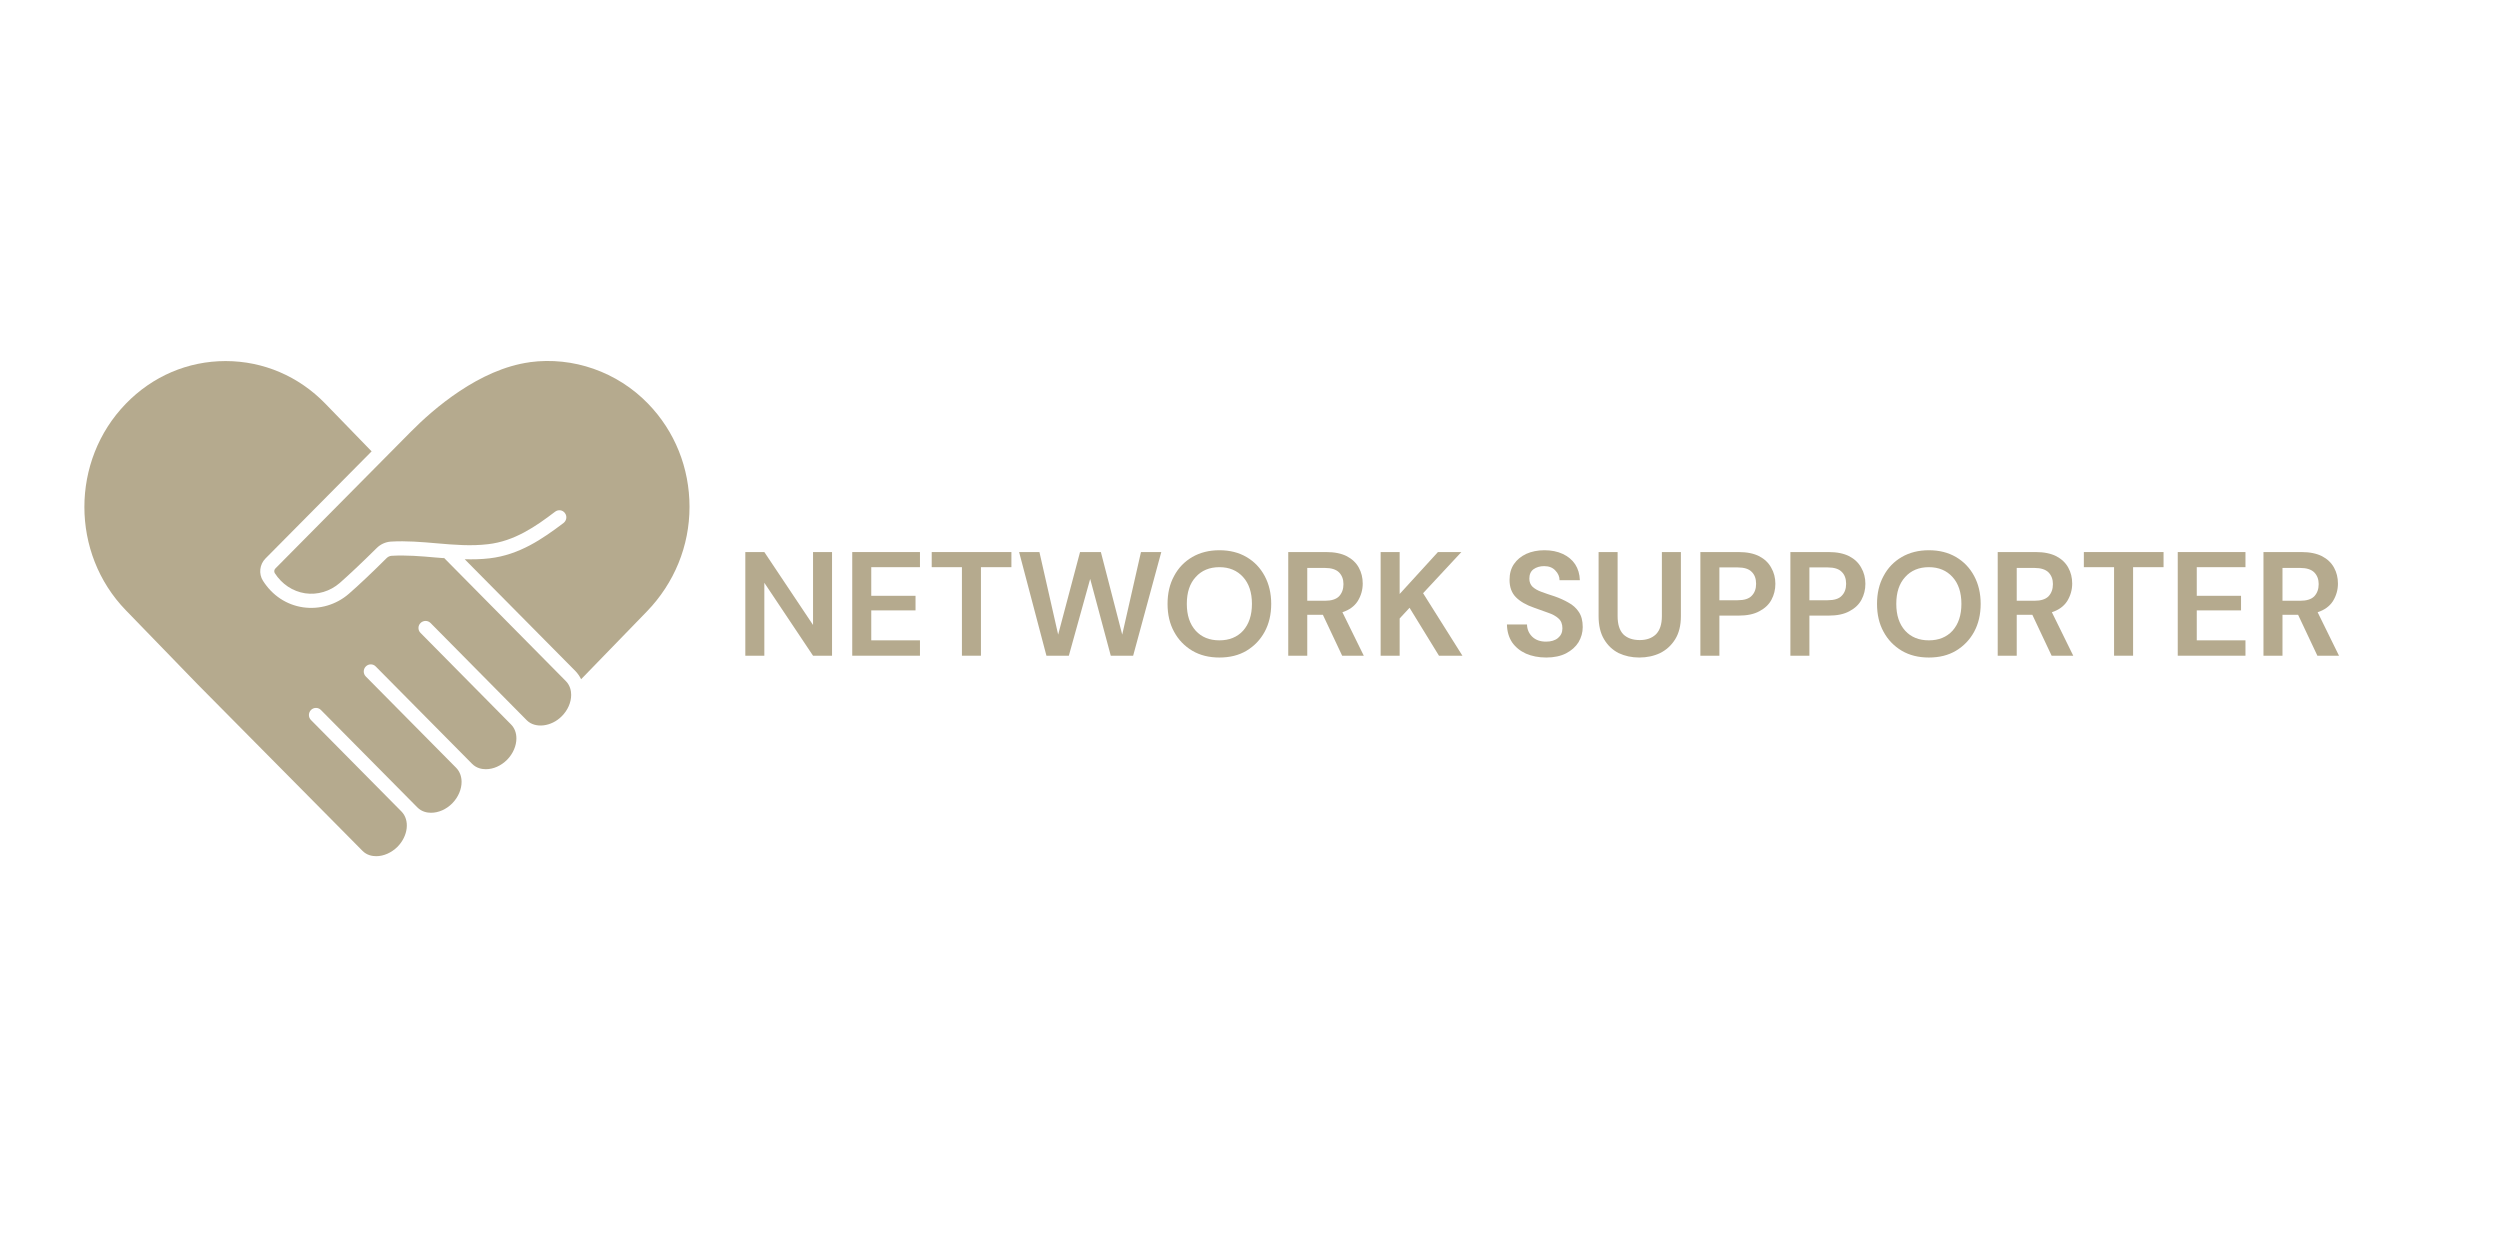
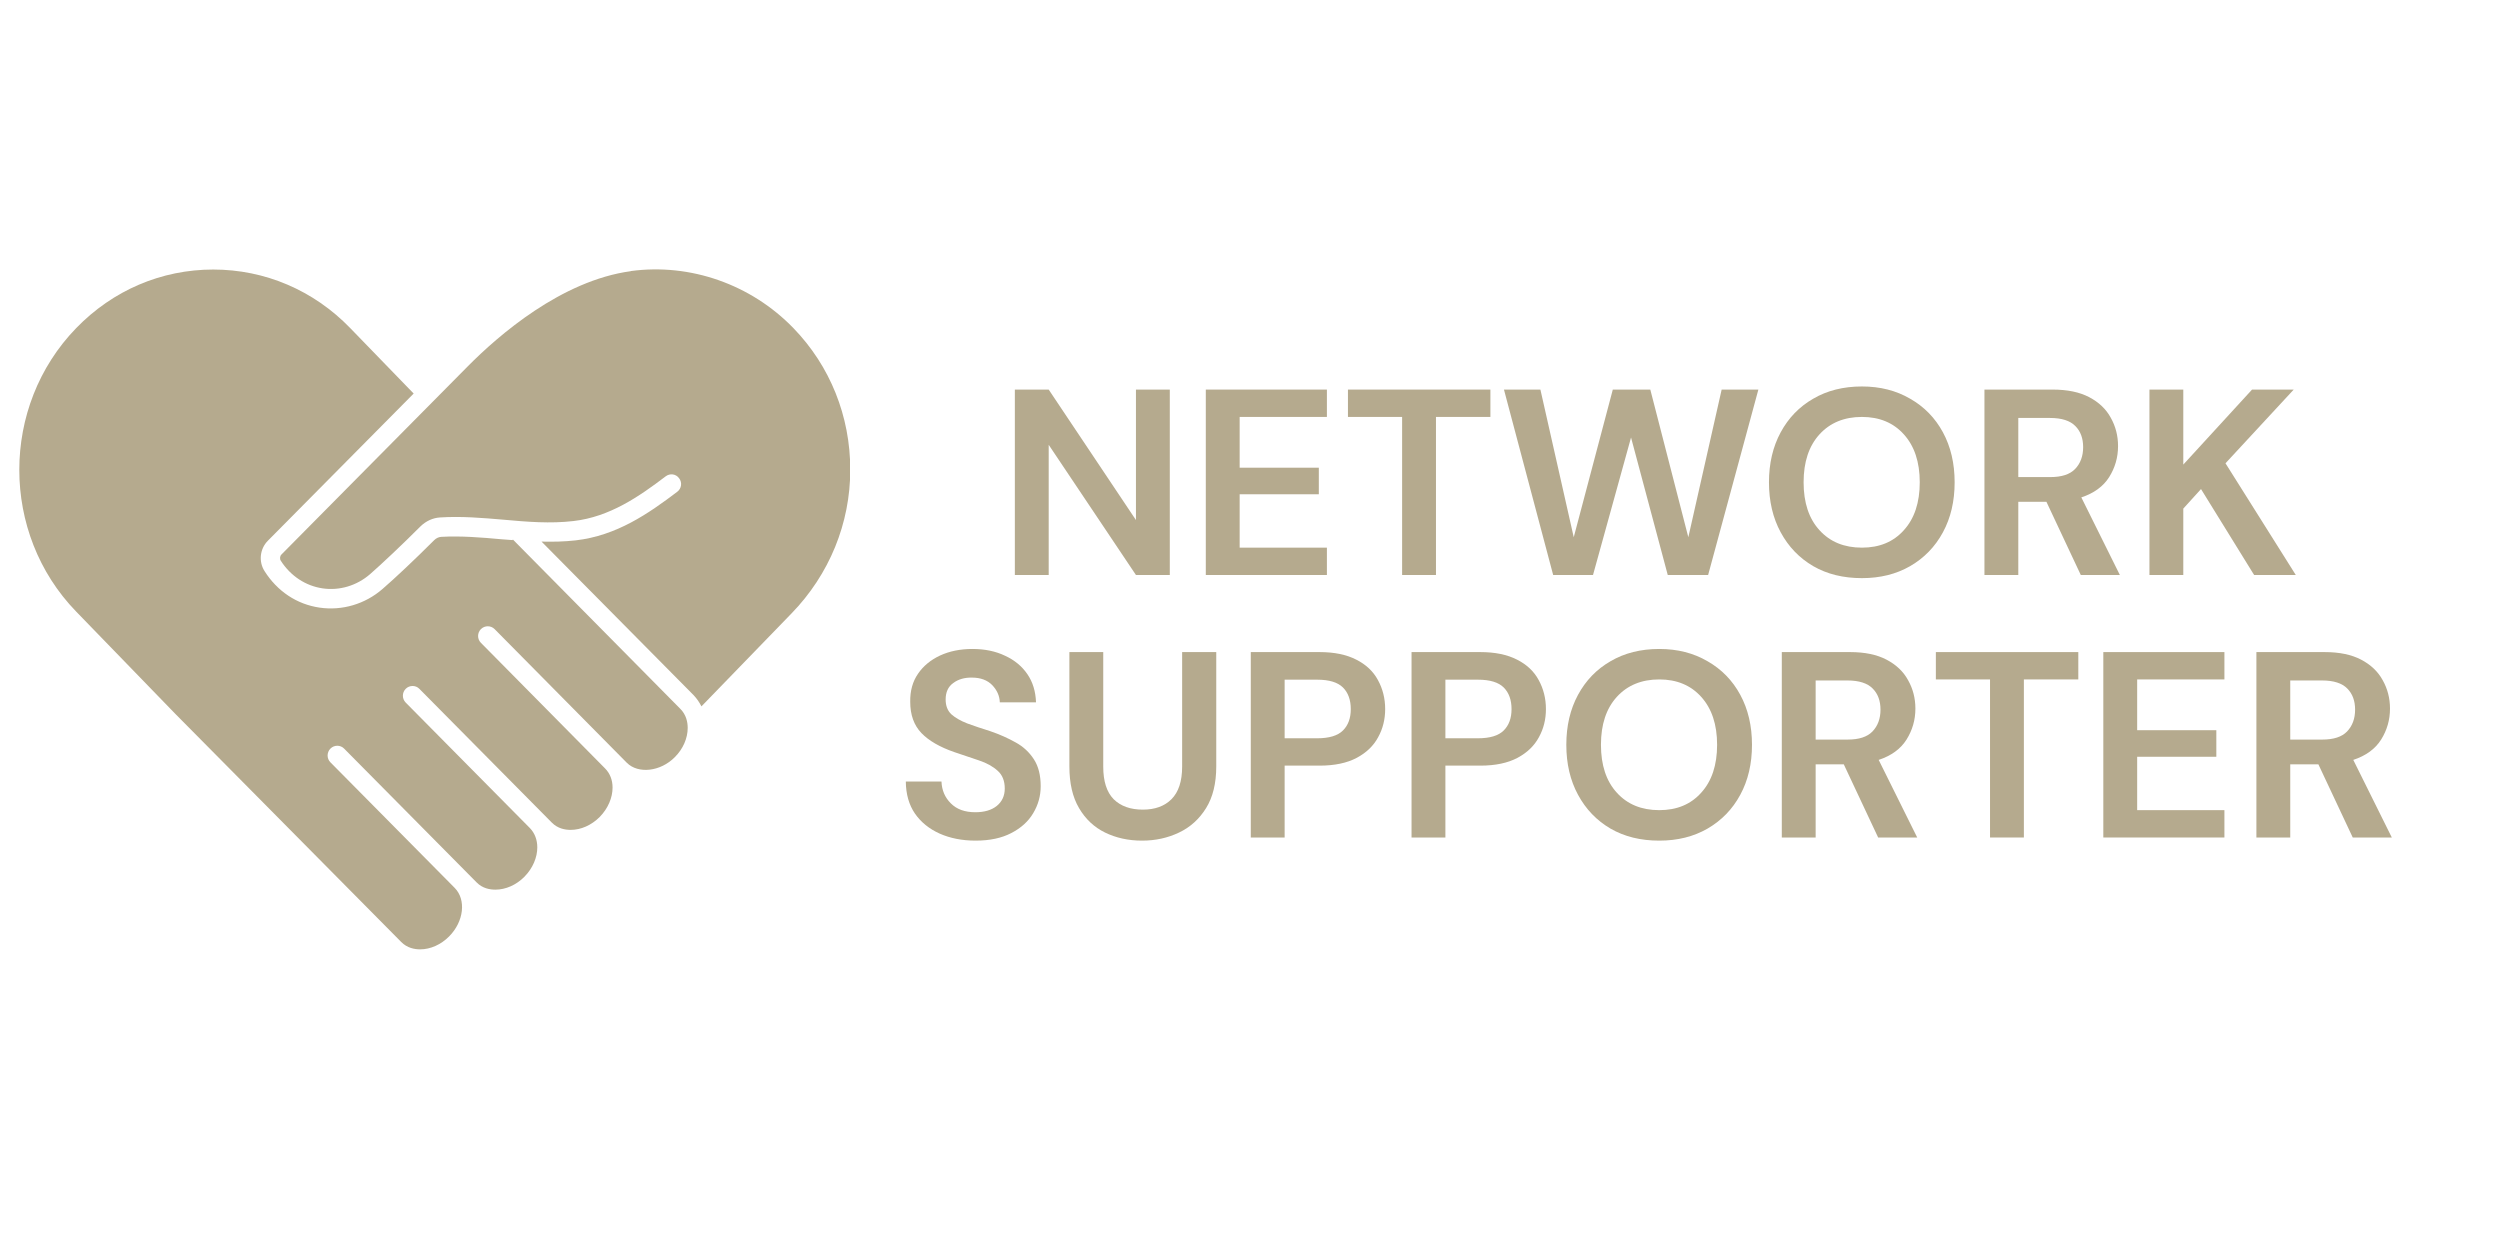
<svg xmlns="http://www.w3.org/2000/svg" width="200" zoomAndPan="magnify" viewBox="0 0 150 75" height="100" preserveAspectRatio="xMidYMid meet" version="1.0">
  <defs>
    <g />
-     <clipPath id="566ea2481f">
-       <rect x="0" width="99" y="0" height="13" />
-     </clipPath>
-     <clipPath id="49bf5a168c">
-       <path d="M 5 21.375 L 35 21.375 L 35 51.375 L 5 51.375 Z M 5 21.375 " clip-rule="nonzero" />
-     </clipPath>
-     <clipPath id="cd228b9e44">
-       <path d="M 16 21.375 L 41.723 21.375 L 41.723 41 L 16 41 Z M 16 21.375 " clip-rule="nonzero" />
+     <clipPath id="8f39c6b389">
+       <path d="M 16 16 L 51 16 L 51 43 L 16 43 Z M 16 16 " clip-rule="nonzero" />
    </clipPath>
  </defs>
-   <g transform="matrix(1, 0, 0, 1, 43, 30)">
-     <g clip-path="url(#566ea2481f)">
-       <g fill="#b5aa8e" fill-opacity="1">
-         <g transform="translate(1.11011, 9.342319)">
-           <g>
-             <path d="M 0.609 0 L 0.609 -6.219 L 1.75 -6.219 L 4.672 -1.844 L 4.672 -6.219 L 5.812 -6.219 L 5.812 0 L 4.672 0 L 1.75 -4.375 L 1.75 0 Z M 0.609 0 " />
-           </g>
-         </g>
-       </g>
-       <g fill="#b5aa8e" fill-opacity="1">
-         <g transform="translate(7.525553, 9.342319)">
-           <g>
-             <path d="M 0.609 0 L 0.609 -6.219 L 4.672 -6.219 L 4.672 -5.312 L 1.75 -5.312 L 1.75 -3.594 L 4.406 -3.594 L 4.406 -2.719 L 1.75 -2.719 L 1.75 -0.922 L 4.672 -0.922 L 4.672 0 Z M 0.609 0 " />
-           </g>
-         </g>
-       </g>
-       <g fill="#b5aa8e" fill-opacity="1">
-         <g transform="translate(12.66859, 9.342319)">
-           <g>
-             <path d="M 2.047 0 L 2.047 -5.312 L 0.234 -5.312 L 0.234 -6.219 L 5.016 -6.219 L 5.016 -5.312 L 3.188 -5.312 L 3.188 0 Z M 2.047 0 " />
-           </g>
-         </g>
-       </g>
-       <g fill="#b5aa8e" fill-opacity="1">
-         <g transform="translate(17.92731, 9.342319)">
-           <g>
-             <path d="M 1.859 0 L 0.219 -6.219 L 1.438 -6.219 L 2.562 -1.266 L 3.875 -6.219 L 5.125 -6.219 L 6.406 -1.266 L 7.531 -6.219 L 8.75 -6.219 L 7.062 0 L 5.719 0 L 4.484 -4.609 L 3.203 0 Z M 1.859 0 " />
-           </g>
-         </g>
-       </g>
-       <g fill="#b5aa8e" fill-opacity="1">
-         <g transform="translate(26.64733, 9.342319)">
-           <g>
-             <path d="M 3.516 0.109 C 2.898 0.109 2.359 -0.023 1.891 -0.297 C 1.422 -0.578 1.055 -0.957 0.797 -1.438 C 0.535 -1.914 0.406 -2.473 0.406 -3.109 C 0.406 -3.742 0.535 -4.301 0.797 -4.781 C 1.055 -5.27 1.422 -5.648 1.891 -5.922 C 2.359 -6.191 2.898 -6.328 3.516 -6.328 C 4.141 -6.328 4.68 -6.191 5.141 -5.922 C 5.609 -5.648 5.973 -5.27 6.234 -4.781 C 6.492 -4.301 6.625 -3.742 6.625 -3.109 C 6.625 -2.473 6.492 -1.914 6.234 -1.438 C 5.973 -0.957 5.609 -0.578 5.141 -0.297 C 4.68 -0.023 4.141 0.109 3.516 0.109 Z M 3.516 -0.922 C 4.109 -0.922 4.582 -1.113 4.938 -1.5 C 5.289 -1.895 5.469 -2.43 5.469 -3.109 C 5.469 -3.797 5.289 -4.332 4.938 -4.719 C 4.582 -5.113 4.109 -5.312 3.516 -5.312 C 2.922 -5.312 2.445 -5.113 2.094 -4.719 C 1.738 -4.332 1.562 -3.797 1.562 -3.109 C 1.562 -2.43 1.738 -1.895 2.094 -1.5 C 2.445 -1.113 2.922 -0.922 3.516 -0.922 Z M 3.516 -0.922 " />
-           </g>
-         </g>
-       </g>
-       <g fill="#b5aa8e" fill-opacity="1">
-         <g transform="translate(33.68564, 9.342319)">
-           <g>
-             <path d="M 0.609 0 L 0.609 -6.219 L 2.891 -6.219 C 3.391 -6.219 3.801 -6.133 4.125 -5.969 C 4.445 -5.801 4.688 -5.57 4.844 -5.281 C 5 -5 5.078 -4.68 5.078 -4.328 C 5.078 -3.953 4.977 -3.602 4.781 -3.281 C 4.582 -2.969 4.273 -2.742 3.859 -2.609 L 5.141 0 L 3.844 0 L 2.688 -2.453 L 1.75 -2.453 L 1.75 0 Z M 1.75 -3.297 L 2.812 -3.297 C 3.195 -3.297 3.477 -3.383 3.656 -3.562 C 3.832 -3.75 3.922 -3.992 3.922 -4.297 C 3.922 -4.586 3.832 -4.82 3.656 -5 C 3.477 -5.176 3.195 -5.266 2.812 -5.266 L 1.75 -5.266 Z M 1.75 -3.297 " />
-           </g>
-         </g>
-       </g>
-       <g fill="#b5aa8e" fill-opacity="1">
-         <g transform="translate(39.22909, 9.342319)">
-           <g>
-             <path d="M 0.609 0 L 0.609 -6.219 L 1.75 -6.219 L 1.75 -3.703 L 4.047 -6.219 L 5.453 -6.219 L 3.156 -3.75 L 5.516 0 L 4.109 0 L 2.344 -2.875 L 1.75 -2.234 L 1.75 0 Z M 0.609 0 " />
-           </g>
-         </g>
-       </g>
-       <g fill="#b5aa8e" fill-opacity="1">
-         <g transform="translate(44.9238, 9.342319)">
-           <g />
-         </g>
-       </g>
-       <g fill="#b5aa8e" fill-opacity="1">
-         <g transform="translate(47.04152, 9.342319)">
-           <g>
-             <path d="M 2.734 0.109 C 2.273 0.109 1.867 0.027 1.516 -0.125 C 1.172 -0.281 0.895 -0.504 0.688 -0.797 C 0.488 -1.098 0.383 -1.457 0.375 -1.875 L 1.578 -1.875 C 1.586 -1.582 1.691 -1.336 1.891 -1.141 C 2.098 -0.941 2.375 -0.844 2.719 -0.844 C 3.02 -0.844 3.258 -0.914 3.438 -1.062 C 3.613 -1.207 3.703 -1.398 3.703 -1.641 C 3.703 -1.898 3.625 -2.098 3.469 -2.234 C 3.312 -2.379 3.102 -2.492 2.844 -2.578 C 2.582 -2.672 2.305 -2.77 2.016 -2.875 C 1.535 -3.039 1.164 -3.254 0.906 -3.516 C 0.656 -3.773 0.531 -4.117 0.531 -4.547 C 0.531 -4.922 0.617 -5.238 0.797 -5.5 C 0.973 -5.758 1.219 -5.961 1.531 -6.109 C 1.852 -6.254 2.219 -6.328 2.625 -6.328 C 3.039 -6.328 3.406 -6.254 3.719 -6.109 C 4.039 -5.961 4.289 -5.754 4.469 -5.484 C 4.645 -5.211 4.738 -4.895 4.75 -4.531 L 3.531 -4.531 C 3.531 -4.75 3.445 -4.941 3.281 -5.109 C 3.125 -5.285 2.898 -5.375 2.609 -5.375 C 2.359 -5.375 2.145 -5.312 1.969 -5.188 C 1.801 -5.062 1.719 -4.875 1.719 -4.625 C 1.719 -4.426 1.781 -4.266 1.906 -4.141 C 2.039 -4.016 2.223 -3.91 2.453 -3.828 C 2.68 -3.742 2.941 -3.656 3.234 -3.562 C 3.535 -3.457 3.812 -3.332 4.062 -3.188 C 4.32 -3.051 4.531 -2.863 4.688 -2.625 C 4.844 -2.395 4.922 -2.094 4.922 -1.719 C 4.922 -1.395 4.836 -1.094 4.672 -0.812 C 4.504 -0.539 4.254 -0.316 3.922 -0.141 C 3.598 0.023 3.203 0.109 2.734 0.109 Z M 2.734 0.109 " />
-           </g>
-         </g>
-       </g>
-       <g fill="#b5aa8e" fill-opacity="1">
-         <g transform="translate(52.35362, 9.342319)">
-           <g>
-             <path d="M 3 0.109 C 2.551 0.109 2.141 0.02 1.766 -0.156 C 1.398 -0.344 1.109 -0.617 0.891 -0.984 C 0.672 -1.348 0.562 -1.812 0.562 -2.375 L 0.562 -6.219 L 1.703 -6.219 L 1.703 -2.375 C 1.703 -1.883 1.816 -1.52 2.047 -1.281 C 2.285 -1.051 2.613 -0.938 3.031 -0.938 C 3.438 -0.938 3.758 -1.051 4 -1.281 C 4.238 -1.52 4.359 -1.883 4.359 -2.375 L 4.359 -6.219 L 5.5 -6.219 L 5.5 -2.375 C 5.5 -1.812 5.383 -1.348 5.156 -0.984 C 4.926 -0.617 4.625 -0.344 4.25 -0.156 C 3.875 0.02 3.457 0.109 3 0.109 Z M 3 0.109 " />
-           </g>
-         </g>
-       </g>
-       <g fill="#b5aa8e" fill-opacity="1">
-         <g transform="translate(58.41315, 9.342319)">
-           <g>
-             <path d="M 0.609 0 L 0.609 -6.219 L 2.906 -6.219 C 3.406 -6.219 3.816 -6.133 4.141 -5.969 C 4.461 -5.801 4.703 -5.57 4.859 -5.281 C 5.023 -5 5.109 -4.676 5.109 -4.312 C 5.109 -3.969 5.031 -3.648 4.875 -3.359 C 4.727 -3.078 4.488 -2.848 4.156 -2.672 C 3.832 -2.492 3.414 -2.406 2.906 -2.406 L 1.75 -2.406 L 1.75 0 Z M 1.75 -3.328 L 2.844 -3.328 C 3.238 -3.328 3.52 -3.414 3.688 -3.594 C 3.863 -3.77 3.953 -4.008 3.953 -4.312 C 3.953 -4.625 3.863 -4.863 3.688 -5.031 C 3.52 -5.207 3.238 -5.297 2.844 -5.297 L 1.75 -5.297 Z M 1.75 -3.328 " />
-           </g>
-         </g>
-       </g>
-       <g fill="#b5aa8e" fill-opacity="1">
-         <g transform="translate(63.81423, 9.342319)">
-           <g>
-             <path d="M 0.609 0 L 0.609 -6.219 L 2.906 -6.219 C 3.406 -6.219 3.816 -6.133 4.141 -5.969 C 4.461 -5.801 4.703 -5.57 4.859 -5.281 C 5.023 -5 5.109 -4.676 5.109 -4.312 C 5.109 -3.969 5.031 -3.648 4.875 -3.359 C 4.727 -3.078 4.488 -2.848 4.156 -2.672 C 3.832 -2.492 3.414 -2.406 2.906 -2.406 L 1.75 -2.406 L 1.75 0 Z M 1.75 -3.328 L 2.844 -3.328 C 3.238 -3.328 3.52 -3.414 3.688 -3.594 C 3.863 -3.77 3.953 -4.008 3.953 -4.312 C 3.953 -4.625 3.863 -4.863 3.688 -5.031 C 3.52 -5.207 3.238 -5.297 2.844 -5.297 L 1.75 -5.297 Z M 1.75 -3.328 " />
-           </g>
-         </g>
-       </g>
-       <g fill="#b5aa8e" fill-opacity="1">
-         <g transform="translate(69.21531, 9.342319)">
-           <g>
-             <path d="M 3.516 0.109 C 2.898 0.109 2.359 -0.023 1.891 -0.297 C 1.422 -0.578 1.055 -0.957 0.797 -1.438 C 0.535 -1.914 0.406 -2.473 0.406 -3.109 C 0.406 -3.742 0.535 -4.301 0.797 -4.781 C 1.055 -5.27 1.422 -5.648 1.891 -5.922 C 2.359 -6.191 2.898 -6.328 3.516 -6.328 C 4.141 -6.328 4.68 -6.191 5.141 -5.922 C 5.609 -5.648 5.973 -5.27 6.234 -4.781 C 6.492 -4.301 6.625 -3.742 6.625 -3.109 C 6.625 -2.473 6.492 -1.914 6.234 -1.438 C 5.973 -0.957 5.609 -0.578 5.141 -0.297 C 4.68 -0.023 4.141 0.109 3.516 0.109 Z M 3.516 -0.922 C 4.109 -0.922 4.582 -1.113 4.938 -1.5 C 5.289 -1.895 5.469 -2.43 5.469 -3.109 C 5.469 -3.797 5.289 -4.332 4.938 -4.719 C 4.582 -5.113 4.109 -5.312 3.516 -5.312 C 2.922 -5.312 2.445 -5.113 2.094 -4.719 C 1.738 -4.332 1.562 -3.797 1.562 -3.109 C 1.562 -2.43 1.738 -1.895 2.094 -1.5 C 2.445 -1.113 2.922 -0.922 3.516 -0.922 Z M 3.516 -0.922 " />
-           </g>
-         </g>
-       </g>
-       <g fill="#b5aa8e" fill-opacity="1">
-         <g transform="translate(76.25362, 9.342319)">
-           <g>
-             <path d="M 0.609 0 L 0.609 -6.219 L 2.891 -6.219 C 3.391 -6.219 3.801 -6.133 4.125 -5.969 C 4.445 -5.801 4.688 -5.57 4.844 -5.281 C 5 -5 5.078 -4.68 5.078 -4.328 C 5.078 -3.953 4.977 -3.602 4.781 -3.281 C 4.582 -2.969 4.273 -2.742 3.859 -2.609 L 5.141 0 L 3.844 0 L 2.688 -2.453 L 1.75 -2.453 L 1.75 0 Z M 1.75 -3.297 L 2.812 -3.297 C 3.195 -3.297 3.477 -3.383 3.656 -3.562 C 3.832 -3.75 3.922 -3.992 3.922 -4.297 C 3.922 -4.586 3.832 -4.82 3.656 -5 C 3.477 -5.176 3.195 -5.266 2.812 -5.266 L 1.75 -5.266 Z M 1.75 -3.297 " />
-           </g>
-         </g>
-       </g>
-       <g fill="#b5aa8e" fill-opacity="1">
-         <g transform="translate(81.79707, 9.342319)">
-           <g>
-             <path d="M 2.047 0 L 2.047 -5.312 L 0.234 -5.312 L 0.234 -6.219 L 5.016 -6.219 L 5.016 -5.312 L 3.188 -5.312 L 3.188 0 Z M 2.047 0 " />
-           </g>
-         </g>
-       </g>
-       <g fill="#b5aa8e" fill-opacity="1">
-         <g transform="translate(87.05578, 9.342319)">
-           <g>
-             <path d="M 0.609 0 L 0.609 -6.219 L 4.672 -6.219 L 4.672 -5.312 L 1.75 -5.312 L 1.75 -3.594 L 4.406 -3.594 L 4.406 -2.719 L 1.75 -2.719 L 1.75 -0.922 L 4.672 -0.922 L 4.672 0 Z M 0.609 0 " />
-           </g>
-         </g>
-       </g>
-       <g fill="#b5aa8e" fill-opacity="1">
-         <g transform="translate(92.19882, 9.342319)">
-           <g>
-             <path d="M 0.609 0 L 0.609 -6.219 L 2.891 -6.219 C 3.391 -6.219 3.801 -6.133 4.125 -5.969 C 4.445 -5.801 4.688 -5.57 4.844 -5.281 C 5 -5 5.078 -4.68 5.078 -4.328 C 5.078 -3.953 4.977 -3.602 4.781 -3.281 C 4.582 -2.969 4.273 -2.742 3.859 -2.609 L 5.141 0 L 3.844 0 L 2.688 -2.453 L 1.75 -2.453 L 1.75 0 Z M 1.75 -3.297 L 2.812 -3.297 C 3.195 -3.297 3.477 -3.383 3.656 -3.562 C 3.832 -3.75 3.922 -3.992 3.922 -4.297 C 3.922 -4.586 3.832 -4.82 3.656 -5 C 3.477 -5.176 3.195 -5.266 2.812 -5.266 L 1.75 -5.266 Z M 1.75 -3.297 " />
-           </g>
-         </g>
+   <g fill="#b5aa8e" fill-opacity="1">
+     <g transform="translate(59.81306, 34.5)">
+       <g>
+         <path d="M 1.078 0 L 1.078 -11.125 L 3.109 -11.125 L 8.344 -3.297 L 8.344 -11.125 L 10.375 -11.125 L 10.375 0 L 8.344 0 L 3.109 -7.812 L 3.109 0 Z M 1.078 0 " />
      </g>
    </g>
  </g>
-   <g clip-path="url(#49bf5a168c)">
-     <path fill="#b5aa8e" d="M 26.621 33.488 C 26.449 33.477 26.285 33.465 26.125 33.449 C 25.258 33.371 24.359 33.297 23.496 33.348 C 23.383 33.355 23.277 33.406 23.191 33.492 C 22.324 34.359 21.453 35.176 20.934 35.625 C 20.176 36.285 19.168 36.582 18.18 36.438 C 17.191 36.293 16.336 35.727 15.777 34.844 C 15.512 34.43 15.574 33.867 15.926 33.512 L 22.297 27.082 L 19.523 24.223 C 17.926 22.574 15.797 21.664 13.535 21.664 C 11.273 21.664 9.148 22.574 7.551 24.223 C 4.234 27.641 4.234 33.199 7.551 36.617 L 11.891 41.094 L 21.746 51.047 C 22.012 51.32 22.344 51.371 22.578 51.371 C 23.023 51.371 23.488 51.164 23.848 50.809 C 24.492 50.156 24.598 49.203 24.086 48.688 L 18.656 43.199 C 18.492 43.031 18.496 42.766 18.66 42.598 C 18.824 42.434 19.094 42.434 19.254 42.598 L 24.684 48.082 C 24.684 48.082 25.039 48.441 25.039 48.441 C 25.305 48.711 25.633 48.766 25.863 48.766 C 26.312 48.766 26.777 48.562 27.137 48.199 C 27.504 47.824 27.695 47.348 27.695 46.914 C 27.695 46.594 27.59 46.297 27.375 46.074 L 21.945 40.586 C 21.785 40.422 21.785 40.152 21.949 39.988 C 22.113 39.82 22.383 39.82 22.543 39.988 L 28.328 45.832 C 28.594 46.098 28.918 46.152 29.152 46.152 C 29.602 46.152 30.062 45.949 30.426 45.586 C 30.793 45.211 30.984 44.738 30.984 44.305 C 30.984 43.98 30.879 43.684 30.656 43.461 L 25.234 37.977 C 25.066 37.812 25.066 37.543 25.234 37.379 C 25.402 37.215 25.668 37.215 25.832 37.379 L 31.609 43.219 C 32.109 43.719 33.082 43.605 33.703 42.977 C 34.066 42.617 34.27 42.145 34.27 41.695 C 34.27 41.457 34.211 41.121 33.941 40.855 L 26.633 33.465 Z M 26.621 33.488 " fill-opacity="1" fill-rule="nonzero" />
+   <g fill="#b5aa8e" fill-opacity="1">
+     <g transform="translate(71.27022, 34.5)">
+       <g>
+         <path d="M 1.078 0 L 1.078 -11.125 L 8.344 -11.125 L 8.344 -9.484 L 3.109 -9.484 L 3.109 -6.438 L 7.859 -6.438 L 7.859 -4.844 L 3.109 -4.844 L 3.109 -1.641 L 8.344 -1.641 L 8.344 0 Z M 1.078 0 " />
+       </g>
+     </g>
  </g>
-   <g clip-path="url(#cd228b9e44)">
-     <path fill="#b5aa8e" d="M 31.785 21.734 C 28.758 22.148 26.008 24.527 24.641 25.914 L 16.523 34.109 C 16.449 34.18 16.434 34.305 16.488 34.391 C 16.918 35.055 17.566 35.484 18.309 35.598 C 19.051 35.707 19.805 35.48 20.383 34.98 C 20.887 34.539 21.742 33.738 22.598 32.887 C 22.832 32.652 23.133 32.52 23.445 32.496 C 24.375 32.441 25.305 32.52 26.203 32.598 C 27.258 32.691 28.266 32.773 29.281 32.652 C 30.863 32.473 32.141 31.59 33.305 30.703 C 33.496 30.559 33.758 30.594 33.895 30.785 C 34.039 30.969 33.996 31.238 33.812 31.379 C 32.547 32.336 31.164 33.293 29.371 33.5 C 28.875 33.559 28.375 33.566 27.883 33.555 L 34.531 40.27 C 34.668 40.414 34.781 40.578 34.867 40.754 L 38.805 36.695 C 40.461 34.988 41.371 32.754 41.371 30.414 C 41.371 28.074 40.492 25.879 38.883 24.219 C 37.035 22.312 34.387 21.383 31.789 21.73 Z M 31.785 21.734 " fill-opacity="1" fill-rule="nonzero" />
+   <g fill="#b5aa8e" fill-opacity="1">
+     <g transform="translate(80.45502, 34.5)">
+       <g>
+         <path d="M 3.672 0 L 3.672 -9.484 L 0.422 -9.484 L 0.422 -11.125 L 8.969 -11.125 L 8.969 -9.484 L 5.703 -9.484 L 5.703 0 Z M 3.672 0 " />
+       </g>
+     </g>
+   </g>
+   <g fill="#b5aa8e" fill-opacity="1">
+     <g transform="translate(89.84639, 34.5)">
+       <g>
+         <path d="M 3.344 0 L 0.391 -11.125 L 2.578 -11.125 L 4.578 -2.266 L 6.922 -11.125 L 9.172 -11.125 L 11.453 -2.266 L 13.453 -11.125 L 15.656 -11.125 L 12.641 0 L 10.219 0 L 8.016 -8.25 L 5.734 0 Z M 3.344 0 " />
+       </g>
+     </g>
+   </g>
+   <g fill="#b5aa8e" fill-opacity="1">
+     <g transform="translate(105.4192, 34.5)">
+       <g>
+         <path d="M 6.297 0.188 C 5.18 0.188 4.207 -0.051 3.375 -0.531 C 2.539 -1.02 1.891 -1.695 1.422 -2.562 C 0.953 -3.426 0.719 -4.426 0.719 -5.562 C 0.719 -6.695 0.953 -7.695 1.422 -8.562 C 1.891 -9.426 2.539 -10.098 3.375 -10.578 C 4.207 -11.066 5.18 -11.312 6.297 -11.312 C 7.391 -11.312 8.352 -11.066 9.188 -10.578 C 10.031 -10.098 10.688 -9.426 11.156 -8.562 C 11.625 -7.695 11.859 -6.695 11.859 -5.562 C 11.859 -4.426 11.625 -3.426 11.156 -2.562 C 10.688 -1.695 10.031 -1.02 9.188 -0.531 C 8.352 -0.051 7.391 0.188 6.297 0.188 Z M 6.297 -1.641 C 7.348 -1.641 8.188 -1.988 8.812 -2.688 C 9.445 -3.383 9.766 -4.344 9.766 -5.562 C 9.766 -6.781 9.445 -7.738 8.812 -8.438 C 8.188 -9.133 7.348 -9.484 6.297 -9.484 C 5.234 -9.484 4.383 -9.133 3.75 -8.438 C 3.113 -7.738 2.797 -6.781 2.797 -5.562 C 2.797 -4.344 3.113 -3.383 3.75 -2.688 C 4.383 -1.988 5.234 -1.641 6.297 -1.641 Z M 6.297 -1.641 " />
+       </g>
+     </g>
+   </g>
+   <g fill="#b5aa8e" fill-opacity="1">
+     <g transform="translate(117.9887, 34.5)">
+       <g>
+         <path d="M 1.078 0 L 1.078 -11.125 L 5.172 -11.125 C 6.055 -11.125 6.785 -10.973 7.359 -10.672 C 7.941 -10.367 8.375 -9.957 8.656 -9.438 C 8.945 -8.926 9.094 -8.359 9.094 -7.734 C 9.094 -7.055 8.914 -6.438 8.562 -5.875 C 8.207 -5.312 7.648 -4.906 6.891 -4.656 L 9.203 0 L 6.859 0 L 4.797 -4.391 L 3.109 -4.391 L 3.109 0 Z M 3.109 -5.875 L 5.031 -5.875 C 5.707 -5.875 6.203 -6.035 6.516 -6.359 C 6.836 -6.691 7 -7.129 7 -7.672 C 7 -8.203 6.844 -8.625 6.531 -8.938 C 6.219 -9.258 5.711 -9.422 5.016 -9.422 L 3.109 -9.422 Z M 3.109 -5.875 " />
+       </g>
+     </g>
+   </g>
+   <g fill="#b5aa8e" fill-opacity="1">
+     <g transform="translate(127.8886, 34.5)">
+       <g>
+         <path d="M 1.078 0 L 1.078 -11.125 L 3.109 -11.125 L 3.109 -6.625 L 7.234 -11.125 L 9.734 -11.125 L 5.641 -6.703 L 9.859 0 L 7.359 0 L 4.172 -5.156 L 3.109 -3.984 L 3.109 0 Z M 1.078 0 " />
+       </g>
+     </g>
+   </g>
+   <g fill="#b5aa8e" fill-opacity="1">
+     <g transform="translate(53.66071, 50.24999)">
+       <g>
+         <path d="M 4.875 0.188 C 4.062 0.188 3.344 0.043 2.719 -0.234 C 2.094 -0.516 1.598 -0.914 1.234 -1.438 C 0.879 -1.957 0.695 -2.598 0.688 -3.359 L 2.828 -3.359 C 2.848 -2.836 3.035 -2.398 3.391 -2.047 C 3.742 -1.691 4.234 -1.516 4.859 -1.516 C 5.398 -1.516 5.828 -1.641 6.141 -1.891 C 6.461 -2.148 6.625 -2.5 6.625 -2.938 C 6.625 -3.395 6.484 -3.75 6.203 -4 C 5.922 -4.258 5.547 -4.469 5.078 -4.625 C 4.617 -4.781 4.125 -4.945 3.594 -5.125 C 2.727 -5.426 2.07 -5.805 1.625 -6.266 C 1.176 -6.734 0.953 -7.359 0.953 -8.141 C 0.941 -8.797 1.098 -9.359 1.422 -9.828 C 1.742 -10.297 2.188 -10.66 2.75 -10.922 C 3.312 -11.18 3.957 -11.312 4.688 -11.312 C 5.426 -11.312 6.078 -11.176 6.641 -10.906 C 7.211 -10.645 7.66 -10.273 7.984 -9.797 C 8.305 -9.328 8.477 -8.766 8.5 -8.109 L 6.328 -8.109 C 6.316 -8.492 6.164 -8.836 5.875 -9.141 C 5.582 -9.441 5.176 -9.594 4.656 -9.594 C 4.207 -9.602 3.832 -9.492 3.531 -9.266 C 3.227 -9.047 3.078 -8.719 3.078 -8.281 C 3.078 -7.906 3.191 -7.609 3.422 -7.391 C 3.66 -7.18 3.977 -7 4.375 -6.844 C 4.781 -6.695 5.242 -6.539 5.766 -6.375 C 6.316 -6.188 6.82 -5.961 7.281 -5.703 C 7.738 -5.453 8.102 -5.113 8.375 -4.688 C 8.645 -4.27 8.781 -3.734 8.781 -3.078 C 8.781 -2.492 8.629 -1.953 8.328 -1.453 C 8.035 -0.961 7.598 -0.566 7.016 -0.266 C 6.441 0.035 5.727 0.188 4.875 0.188 Z M 4.875 0.188 " />
+       </g>
+     </g>
+   </g>
+   <g fill="#b5aa8e" fill-opacity="1">
+     <g transform="translate(63.14743, 50.24999)">
+       <g>
+         <path d="M 5.375 0.188 C 4.551 0.188 3.812 0.023 3.156 -0.297 C 2.5 -0.617 1.977 -1.109 1.594 -1.766 C 1.207 -2.422 1.016 -3.254 1.016 -4.266 L 1.016 -11.125 L 3.047 -11.125 L 3.047 -4.25 C 3.047 -3.375 3.254 -2.723 3.672 -2.297 C 4.098 -1.879 4.68 -1.672 5.422 -1.672 C 6.148 -1.672 6.723 -1.879 7.141 -2.297 C 7.566 -2.723 7.781 -3.375 7.781 -4.25 L 7.781 -11.125 L 9.828 -11.125 L 9.828 -4.266 C 9.828 -3.254 9.625 -2.422 9.219 -1.766 C 8.812 -1.109 8.27 -0.617 7.594 -0.297 C 6.926 0.023 6.188 0.188 5.375 0.188 Z M 5.375 0.188 " />
+       </g>
+     </g>
+   </g>
+   <g fill="#b5aa8e" fill-opacity="1">
+     <g transform="translate(73.96896, 50.24999)">
+       <g>
+         <path d="M 1.078 0 L 1.078 -11.125 L 5.203 -11.125 C 6.086 -11.125 6.82 -10.973 7.406 -10.672 C 7.988 -10.379 8.422 -9.973 8.703 -9.453 C 8.992 -8.93 9.141 -8.348 9.141 -7.703 C 9.141 -7.086 9 -6.523 8.719 -6.016 C 8.445 -5.504 8.02 -5.094 7.438 -4.781 C 6.852 -4.469 6.109 -4.312 5.203 -4.312 L 3.109 -4.312 L 3.109 0 Z M 3.109 -5.953 L 5.062 -5.953 C 5.781 -5.953 6.297 -6.109 6.609 -6.422 C 6.922 -6.734 7.078 -7.16 7.078 -7.703 C 7.078 -8.254 6.922 -8.688 6.609 -9 C 6.297 -9.312 5.781 -9.469 5.062 -9.469 L 3.109 -9.469 Z M 3.109 -5.953 " />
+       </g>
+     </g>
+   </g>
+   <g fill="#b5aa8e" fill-opacity="1">
+     <g transform="translate(83.61459, 50.24999)">
+       <g>
+         <path d="M 1.078 0 L 1.078 -11.125 L 5.203 -11.125 C 6.086 -11.125 6.82 -10.973 7.406 -10.672 C 7.988 -10.379 8.422 -9.973 8.703 -9.453 C 8.992 -8.93 9.141 -8.348 9.141 -7.703 C 9.141 -7.086 9 -6.523 8.719 -6.016 C 8.445 -5.504 8.02 -5.094 7.438 -4.781 C 6.852 -4.469 6.109 -4.312 5.203 -4.312 L 3.109 -4.312 L 3.109 0 Z M 3.109 -5.953 L 5.062 -5.953 C 5.781 -5.953 6.297 -6.109 6.609 -6.422 C 6.922 -6.734 7.078 -7.16 7.078 -7.703 C 7.078 -8.254 6.922 -8.688 6.609 -9 C 6.297 -9.312 5.781 -9.469 5.062 -9.469 L 3.109 -9.469 Z M 3.109 -5.953 " />
+       </g>
+     </g>
+   </g>
+   <g fill="#b5aa8e" fill-opacity="1">
+     <g transform="translate(93.26022, 50.24999)">
+       <g>
+         <path d="M 6.297 0.188 C 5.18 0.188 4.207 -0.051 3.375 -0.531 C 2.539 -1.02 1.891 -1.695 1.422 -2.562 C 0.953 -3.426 0.719 -4.426 0.719 -5.562 C 0.719 -6.695 0.953 -7.695 1.422 -8.562 C 1.891 -9.426 2.539 -10.098 3.375 -10.578 C 4.207 -11.066 5.18 -11.312 6.297 -11.312 C 7.391 -11.312 8.352 -11.066 9.188 -10.578 C 10.031 -10.098 10.688 -9.426 11.156 -8.562 C 11.625 -7.695 11.859 -6.695 11.859 -5.562 C 11.859 -4.426 11.625 -3.426 11.156 -2.562 C 10.688 -1.695 10.031 -1.02 9.188 -0.531 C 8.352 -0.051 7.391 0.188 6.297 0.188 Z M 6.297 -1.641 C 7.348 -1.641 8.188 -1.988 8.812 -2.688 C 9.445 -3.383 9.766 -4.344 9.766 -5.562 C 9.766 -6.781 9.445 -7.738 8.812 -8.438 C 8.188 -9.133 7.348 -9.484 6.297 -9.484 C 5.234 -9.484 4.383 -9.133 3.75 -8.438 C 3.113 -7.738 2.797 -6.781 2.797 -5.562 C 2.797 -4.344 3.113 -3.383 3.75 -2.688 C 4.383 -1.988 5.234 -1.641 6.297 -1.641 Z M 6.297 -1.641 " />
+       </g>
+     </g>
+   </g>
+   <g fill="#b5aa8e" fill-opacity="1">
+     <g transform="translate(105.8297, 50.24999)">
+       <g>
+         <path d="M 1.078 0 L 1.078 -11.125 L 5.172 -11.125 C 6.055 -11.125 6.785 -10.973 7.359 -10.672 C 7.941 -10.367 8.375 -9.957 8.656 -9.438 C 8.945 -8.926 9.094 -8.359 9.094 -7.734 C 9.094 -7.055 8.914 -6.438 8.562 -5.875 C 8.207 -5.312 7.648 -4.906 6.891 -4.656 L 9.203 0 L 6.859 0 L 4.797 -4.391 L 3.109 -4.391 L 3.109 0 Z M 3.109 -5.875 L 5.031 -5.875 C 5.707 -5.875 6.203 -6.035 6.516 -6.359 C 6.836 -6.691 7 -7.129 7 -7.672 C 7 -8.203 6.844 -8.625 6.531 -8.938 C 6.219 -9.258 5.711 -9.422 5.016 -9.422 L 3.109 -9.422 Z M 3.109 -5.875 " />
+       </g>
+     </g>
+   </g>
+   <g fill="#b5aa8e" fill-opacity="1">
+     <g transform="translate(115.7296, 50.24999)">
+       <g>
+         <path d="M 3.672 0 L 3.672 -9.484 L 0.422 -9.484 L 0.422 -11.125 L 8.969 -11.125 L 8.969 -9.484 L 5.703 -9.484 L 5.703 0 Z M 3.672 0 " />
+       </g>
+     </g>
+   </g>
+   <g fill="#b5aa8e" fill-opacity="1">
+     <g transform="translate(125.121, 50.24999)">
+       <g>
+         <path d="M 1.078 0 L 1.078 -11.125 L 8.344 -11.125 L 8.344 -9.484 L 3.109 -9.484 L 3.109 -6.438 L 7.859 -6.438 L 7.859 -4.844 L 3.109 -4.844 L 3.109 -1.641 L 8.344 -1.641 L 8.344 0 Z M 1.078 0 " />
+       </g>
+     </g>
+   </g>
+   <g fill="#b5aa8e" fill-opacity="1">
+     <g transform="translate(134.3058, 50.24999)">
+       <g>
+         <path d="M 1.078 0 L 1.078 -11.125 L 5.172 -11.125 C 6.055 -11.125 6.785 -10.973 7.359 -10.672 C 7.941 -10.367 8.375 -9.957 8.656 -9.438 C 8.945 -8.926 9.094 -8.359 9.094 -7.734 C 9.094 -7.055 8.914 -6.438 8.562 -5.875 C 8.207 -5.312 7.648 -4.906 6.891 -4.656 L 9.203 0 L 6.859 0 L 4.797 -4.391 L 3.109 -4.391 L 3.109 0 Z M 3.109 -5.875 L 5.031 -5.875 C 5.707 -5.875 6.203 -6.035 6.516 -6.359 C 6.836 -6.691 7 -7.129 7 -7.672 C 7 -8.203 6.844 -8.625 6.531 -8.938 C 6.219 -9.258 5.711 -9.422 5.016 -9.422 L 3.109 -9.422 Z M 3.109 -5.875 " />
+       </g>
+     </g>
+   </g>
+   <path fill="#b5aa8e" d="M 30.758 32.406 C 30.527 32.387 30.301 32.371 30.078 32.355 C 28.887 32.246 27.652 32.145 26.469 32.211 C 26.316 32.223 26.168 32.293 26.051 32.41 C 24.859 33.602 23.664 34.723 22.949 35.34 C 21.906 36.246 20.527 36.656 19.172 36.457 C 17.812 36.258 16.641 35.48 15.875 34.27 C 15.504 33.695 15.59 32.926 16.078 32.438 L 24.82 23.613 L 21.012 19.684 C 18.82 17.418 15.898 16.172 12.793 16.172 C 9.688 16.172 6.77 17.418 4.574 19.684 C 0.02 24.375 0.02 32.008 4.574 36.699 L 10.535 42.848 L 24.066 56.512 C 24.43 56.887 24.887 56.961 25.211 56.961 C 25.824 56.961 26.457 56.68 26.949 56.184 C 27.836 55.289 27.98 53.98 27.281 53.273 L 19.824 45.738 C 19.598 45.512 19.602 45.141 19.828 44.914 C 20.055 44.688 20.422 44.688 20.645 44.914 L 28.102 52.445 C 28.102 52.445 28.59 52.938 28.59 52.938 C 28.949 53.309 29.402 53.379 29.723 53.379 C 30.34 53.379 30.973 53.102 31.465 52.605 C 31.973 52.09 32.238 51.438 32.238 50.844 C 32.238 50.398 32.09 49.992 31.797 49.688 L 24.34 42.152 C 24.117 41.926 24.117 41.555 24.344 41.328 C 24.57 41.102 24.941 41.102 25.16 41.328 L 33.105 49.352 C 33.465 49.719 33.914 49.793 34.238 49.793 C 34.855 49.793 35.484 49.516 35.98 49.02 C 36.488 48.504 36.754 47.852 36.754 47.254 C 36.754 46.812 36.605 46.406 36.301 46.102 L 28.855 38.57 C 28.629 38.344 28.629 37.977 28.855 37.746 C 29.086 37.52 29.449 37.52 29.676 37.746 L 37.609 45.766 C 38.293 46.449 39.633 46.297 40.488 45.43 C 40.984 44.938 41.262 44.293 41.262 43.676 C 41.262 43.348 41.184 42.887 40.809 42.52 L 30.773 32.371 Z M 30.758 32.406 " fill-opacity="1" fill-rule="nonzero" />
+   <g clip-path="url(#8f39c6b389)">
+     <path fill="#b5aa8e" d="M 37.852 16.27 C 33.691 16.836 29.918 20.105 28.039 22.008 L 16.895 33.262 C 16.793 33.355 16.773 33.527 16.848 33.645 C 17.438 34.559 18.328 35.148 19.348 35.301 C 20.367 35.453 21.402 35.141 22.195 34.457 C 22.887 33.852 24.062 32.75 25.234 31.578 C 25.559 31.262 25.969 31.074 26.402 31.047 C 27.676 30.965 28.949 31.074 30.188 31.18 C 31.637 31.312 33.02 31.426 34.414 31.262 C 36.582 31.012 38.34 29.797 39.938 28.582 C 40.199 28.383 40.559 28.434 40.746 28.695 C 40.945 28.949 40.891 29.316 40.633 29.508 C 38.895 30.824 36.996 32.141 34.539 32.422 C 33.859 32.5 33.168 32.512 32.492 32.496 L 41.621 41.715 C 41.809 41.914 41.965 42.141 42.086 42.383 L 47.488 36.809 C 49.762 34.469 51.016 31.398 51.016 28.184 C 51.016 24.973 49.809 21.957 47.598 19.68 C 45.059 17.062 41.422 15.785 37.859 16.262 Z M 37.852 16.27 " fill-opacity="1" fill-rule="nonzero" />
  </g>
</svg>
